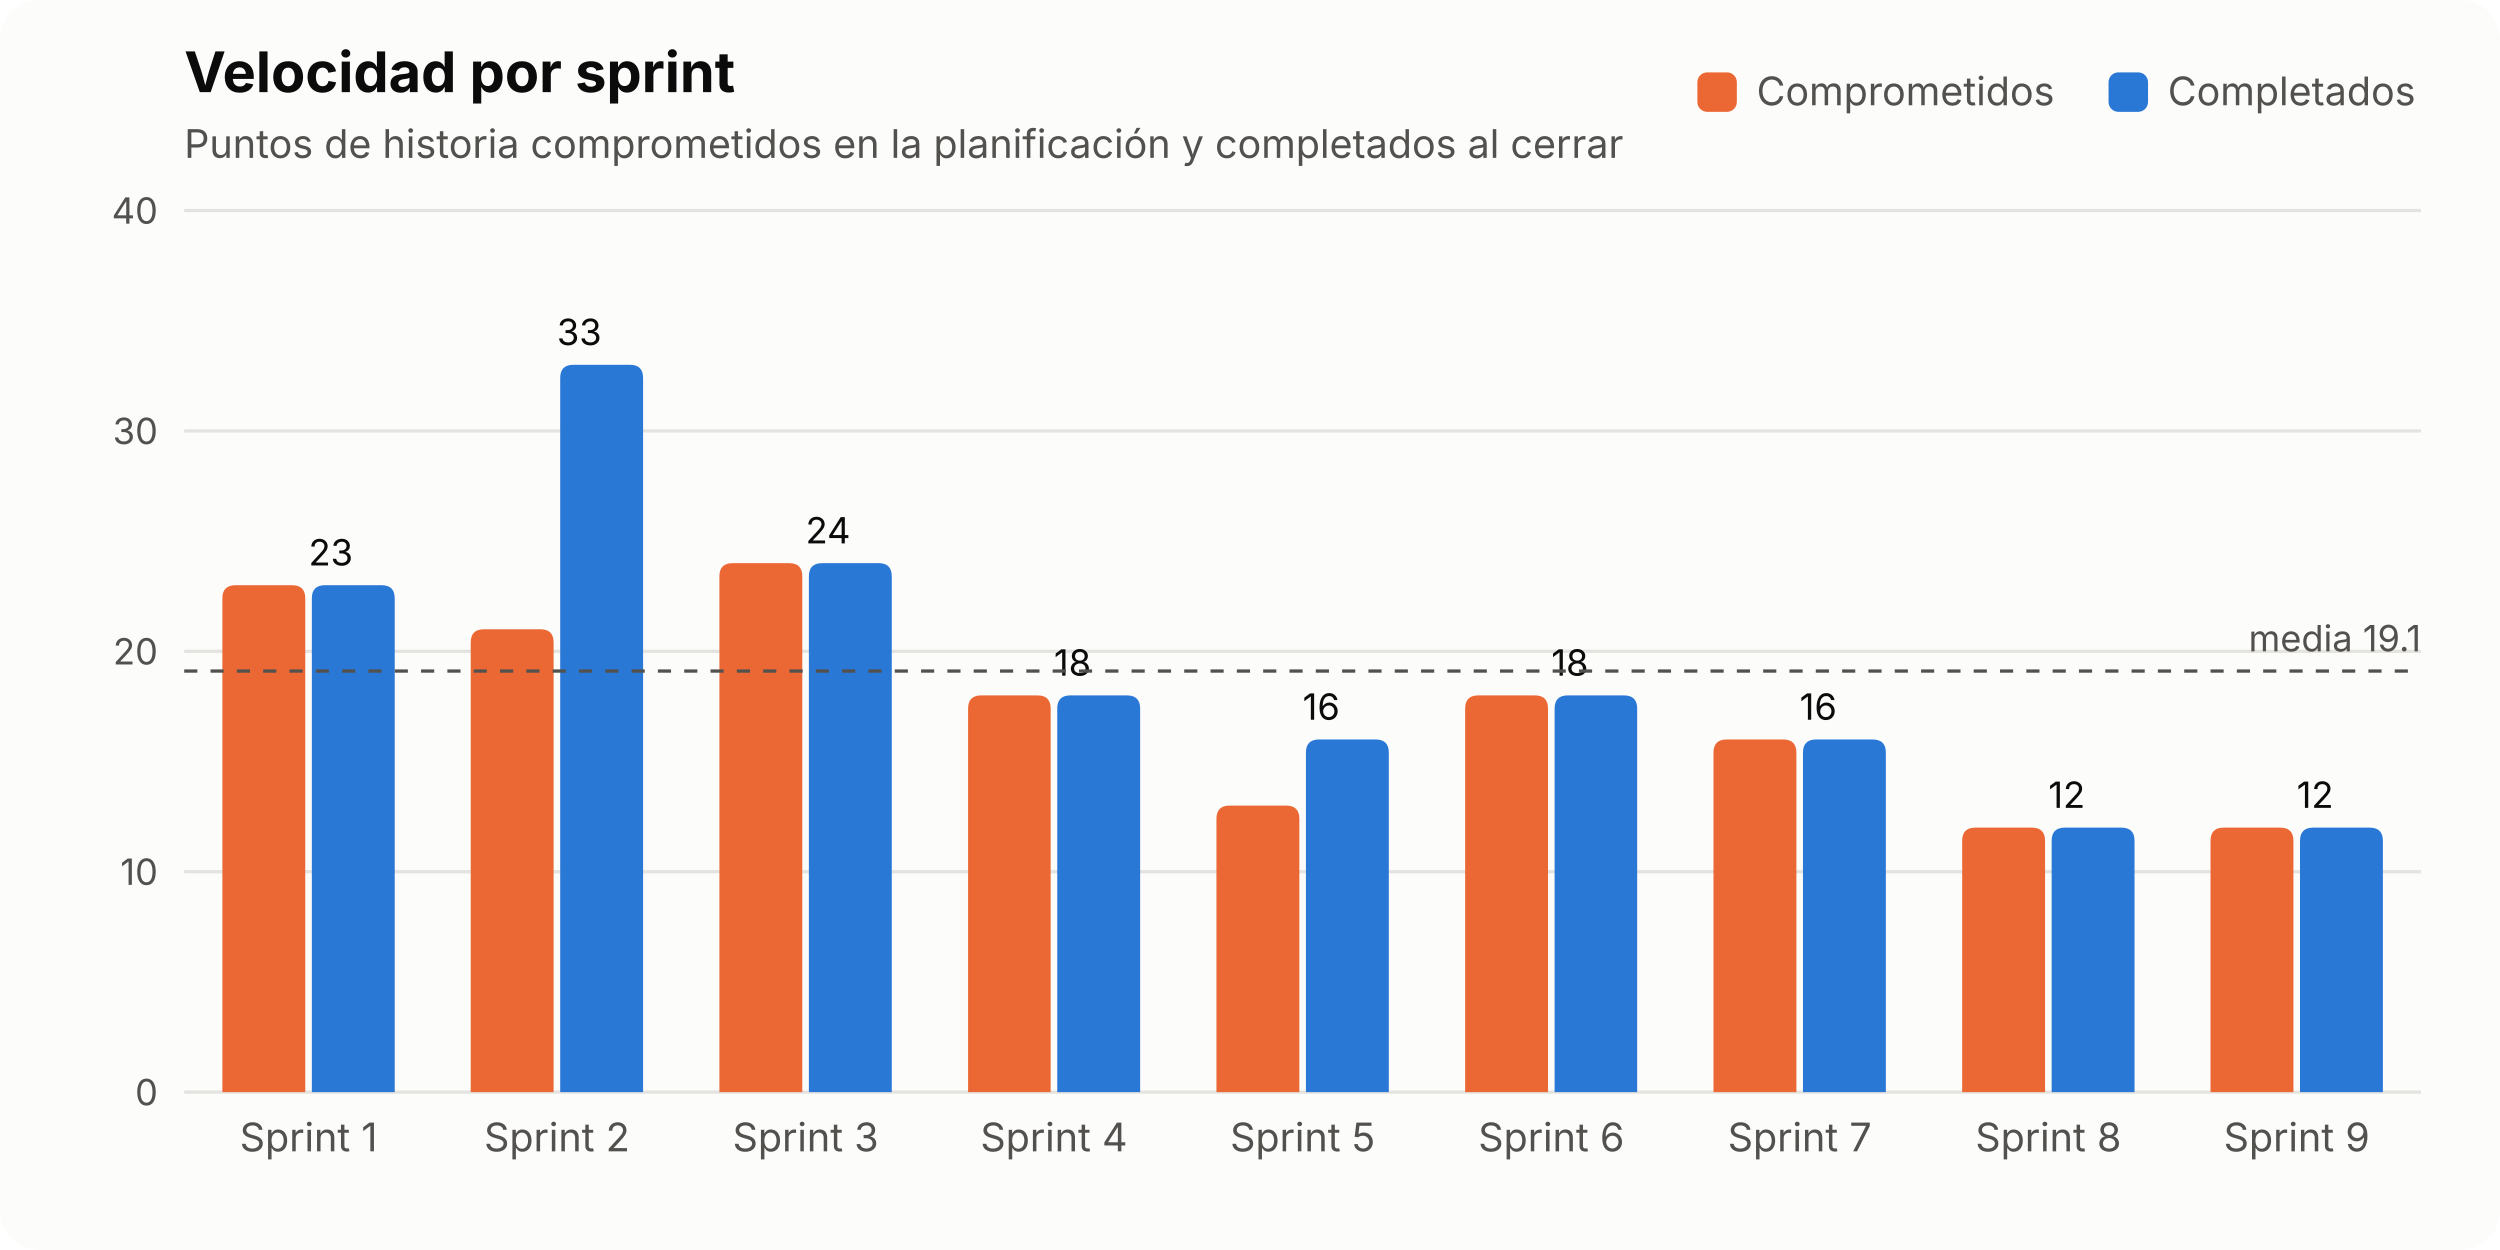
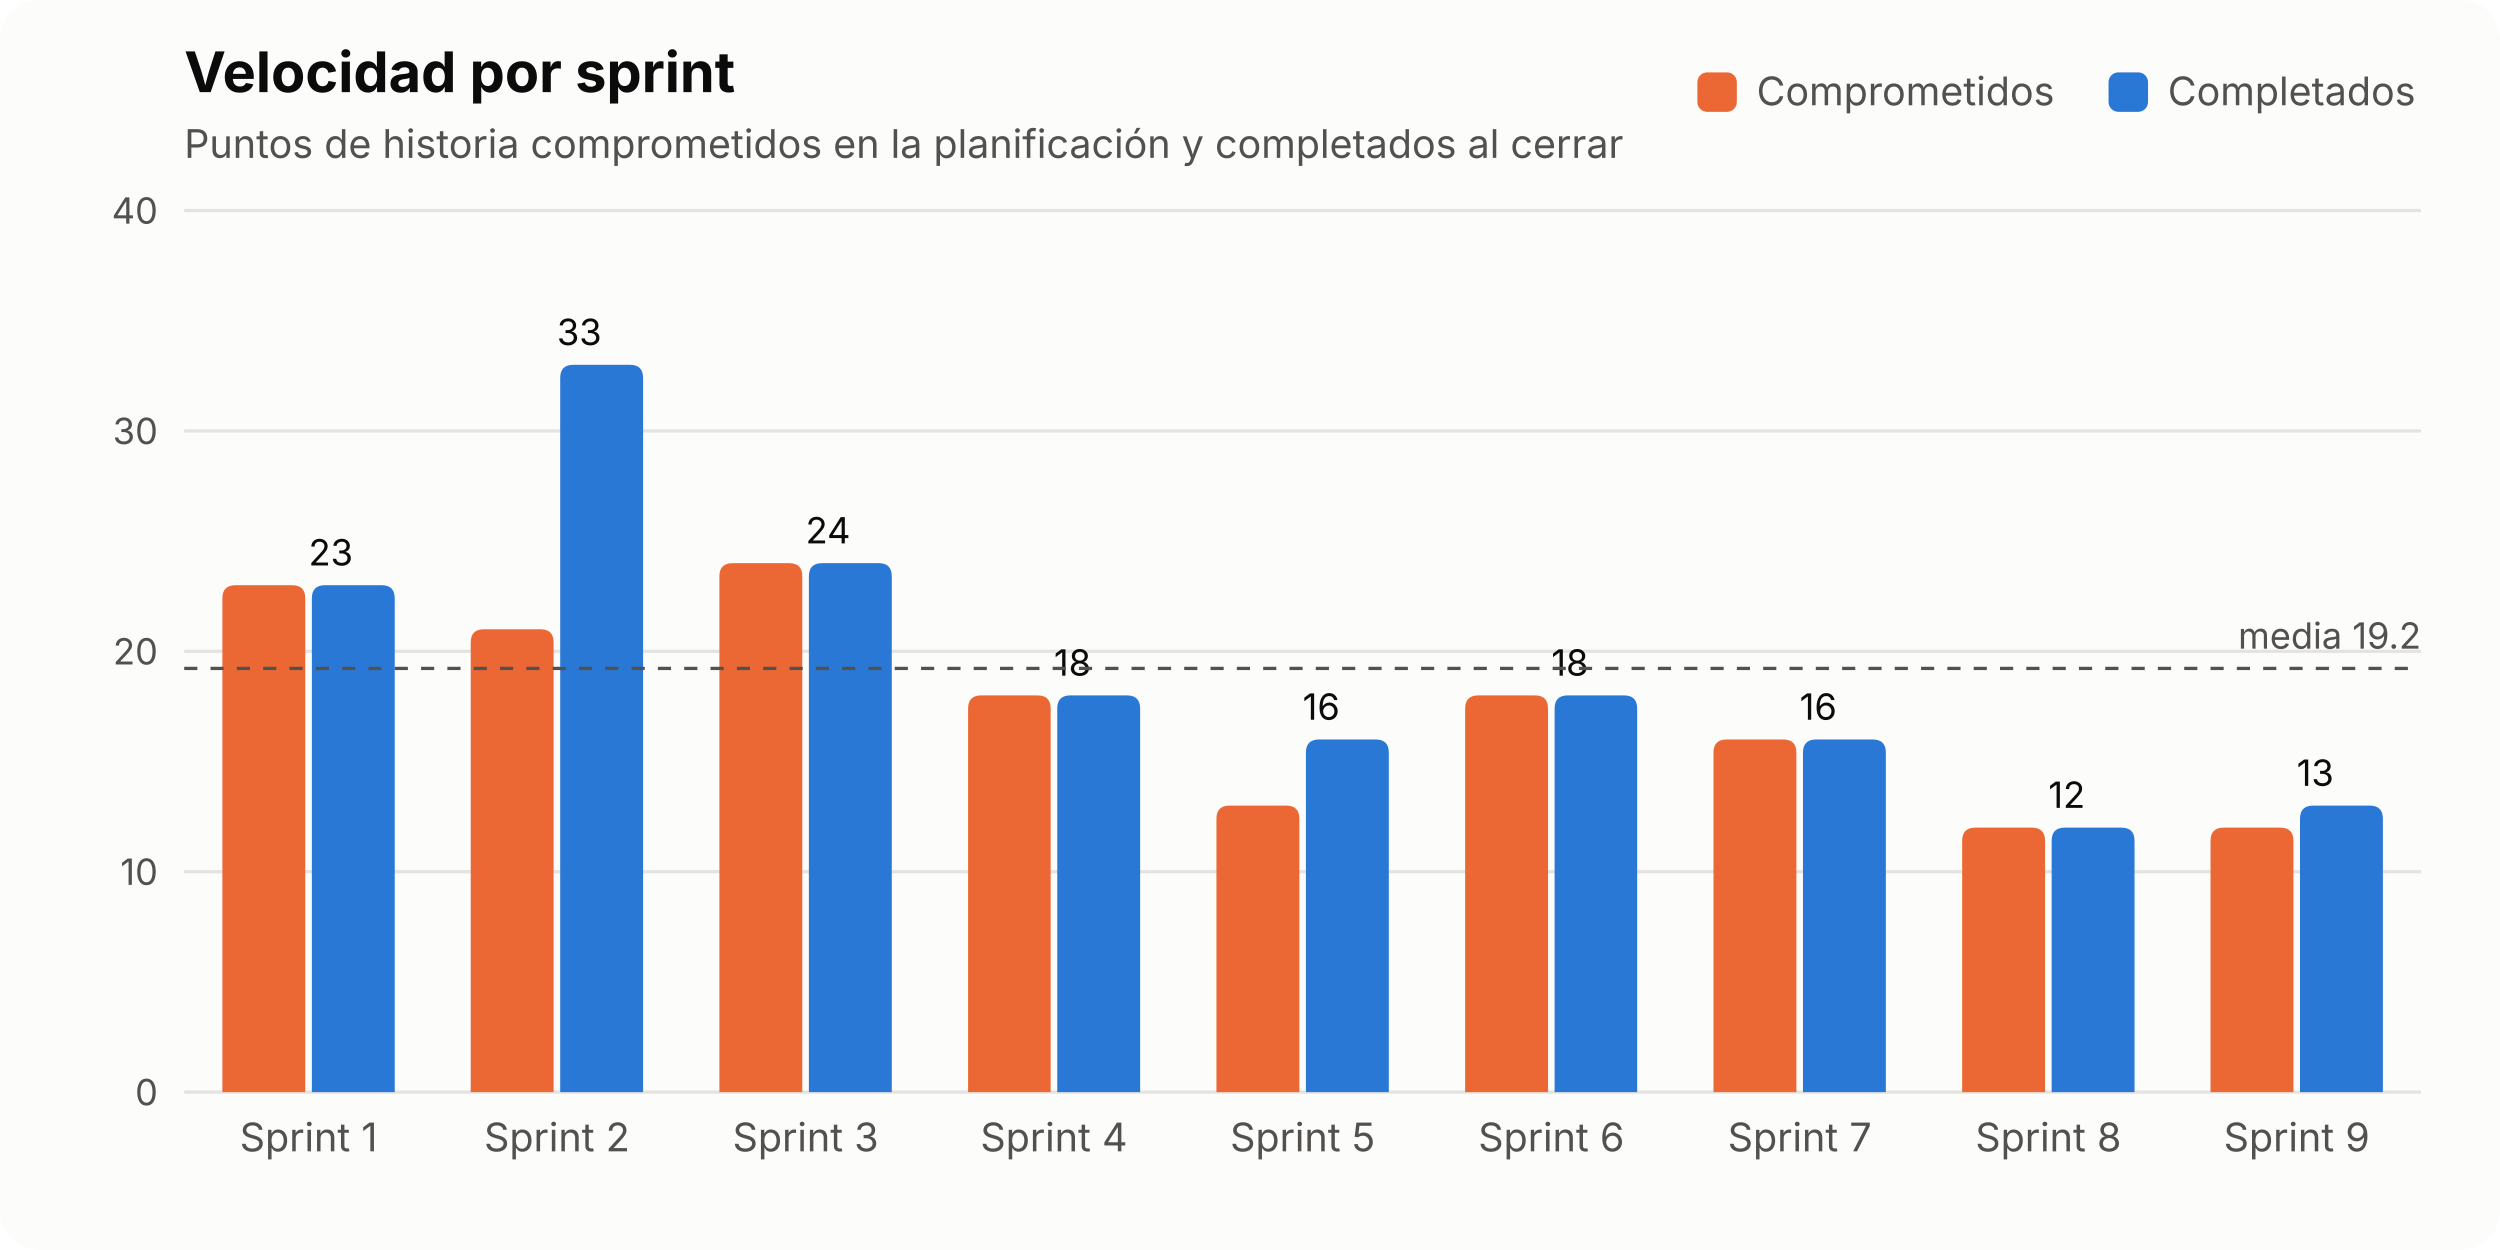
<svg xmlns="http://www.w3.org/2000/svg" viewBox="0 0 760 380" width="760" height="380" font-family="Inter, Segoe UI, Arial, sans-serif" role="img" aria-label="Velocidad por sprint">
  <rect width="760" height="380" rx="12" fill="#fcfcfb" />
  <text x="56" y="28" font-size="17" font-weight="700" fill="#0b0b0b">Velocidad por sprint</text>
  <text x="56" y="48" font-size="12" fill="#52514e">Puntos de historia comprometidos en la planificación y completados al cerrar</text>
  <text x="659" y="32" font-size="12" fill="#52514e">Completados</text>
  <rect x="641" y="22" width="12" height="12" rx="3" fill="#2a78d6" />
  <text x="534" y="32" font-size="12" fill="#52514e">Comprometidos</text>
  <rect x="516" y="22" width="12" height="12" rx="3" fill="#eb6834" />
  <line x1="56" x2="736" y1="332.0" y2="332.0" stroke="#e4e3df" stroke-width="1" />
  <text x="48" y="336.0" font-size="11" text-anchor="end" fill="#52514e">0</text>
  <line x1="56" x2="736" y1="265.0" y2="265.0" stroke="#e4e3df" stroke-width="1" />
  <text x="48" y="269.0" font-size="11" text-anchor="end" fill="#52514e">10</text>
  <line x1="56" x2="736" y1="198.0" y2="198.0" stroke="#e4e3df" stroke-width="1" />
  <text x="48" y="202.0" font-size="11" text-anchor="end" fill="#52514e">20</text>
  <line x1="56" x2="736" y1="131.0" y2="131.0" stroke="#e4e3df" stroke-width="1" />
  <text x="48" y="135.0" font-size="11" text-anchor="end" fill="#52514e">30</text>
  <line x1="56" x2="736" y1="64.0" y2="64.0" stroke="#e4e3df" stroke-width="1" />
  <text x="48" y="68.0" font-size="11" text-anchor="end" fill="#52514e">40</text>
  <g>
    <path d="M67.6,332.0 V181.9 Q67.6,177.9 71.6,177.9 H88.8 Q92.8,177.9 92.8,181.9 V332.0 Z" fill="#eb6834" />
  </g>
  <g>
    <path d="M94.8,332.0 V181.9 Q94.8,177.9 98.8,177.9 H116.0 Q120.0,177.9 120.0,181.9 V332.0 Z" fill="#2a78d6" />
  </g>
  <text x="93.8" y="171.9" font-size="11" text-anchor="start" fill="#0b0b0b">23</text>
  <text x="93.8" y="350" font-size="12" text-anchor="middle" fill="#52514e">Sprint 1</text>
  <g>
    <path d="M143.1,332.0 V195.3 Q143.1,191.3 147.1,191.3 H164.3 Q168.3,191.3 168.3,195.3 V332.0 Z" fill="#eb6834" />
  </g>
  <g>
    <path d="M170.3,332.0 V114.9 Q170.3,110.9 174.3,110.9 H191.5 Q195.5,110.9 195.5,114.9 V332.0 Z" fill="#2a78d6" />
  </g>
  <text x="169.3" y="104.9" font-size="11" text-anchor="start" fill="#0b0b0b">33</text>
  <text x="169.3" y="350" font-size="12" text-anchor="middle" fill="#52514e">Sprint 2</text>
  <g>
    <path d="M218.7,332.0 V175.2 Q218.7,171.2 222.7,171.2 H239.9 Q243.9,171.2 243.9,175.2 V332.0 Z" fill="#eb6834" />
  </g>
  <g>
    <path d="M245.9,332.0 V175.2 Q245.9,171.2 249.9,171.2 H267.1 Q271.1,171.2 271.1,175.2 V332.0 Z" fill="#2a78d6" />
  </g>
  <text x="244.9" y="165.2" font-size="11" text-anchor="start" fill="#0b0b0b">24</text>
  <text x="244.9" y="350" font-size="12" text-anchor="middle" fill="#52514e">Sprint 3</text>
  <g>
    <path d="M294.3,332.0 V215.4 Q294.3,211.4 298.3,211.4 H315.4 Q319.4,211.4 319.4,215.4 V332.0 Z" fill="#eb6834" />
  </g>
  <g>
    <path d="M321.4,332.0 V215.4 Q321.4,211.4 325.4,211.4 H342.6 Q346.6,211.4 346.6,215.4 V332.0 Z" fill="#2a78d6" />
  </g>
  <text x="320.4" y="205.4" font-size="11" text-anchor="start" fill="#0b0b0b">18</text>
  <text x="320.4" y="350" font-size="12" text-anchor="middle" fill="#52514e">Sprint 4</text>
  <g>
    <path d="M369.8,332.0 V248.9 Q369.8,244.9 373.8,244.9 H391.0 Q395.0,244.9 395.0,248.9 V332.0 Z" fill="#eb6834" />
  </g>
  <g>
    <path d="M397.0,332.0 V228.8 Q397.0,224.8 401.0,224.8 H418.2 Q422.2,224.8 422.2,228.8 V332.0 Z" fill="#2a78d6" />
  </g>
  <text x="396.0" y="218.8" font-size="11" text-anchor="start" fill="#0b0b0b">16</text>
  <text x="396.0" y="350" font-size="12" text-anchor="middle" fill="#52514e">Sprint 5</text>
  <g>
    <path d="M445.4,332.0 V215.4 Q445.4,211.4 449.4,211.4 H466.6 Q470.6,211.4 470.6,215.4 V332.0 Z" fill="#eb6834" />
  </g>
  <g>
    <path d="M472.6,332.0 V215.4 Q472.6,211.4 476.6,211.4 H493.7 Q497.7,211.4 497.7,215.4 V332.0 Z" fill="#2a78d6" />
  </g>
  <text x="471.6" y="205.4" font-size="11" text-anchor="start" fill="#0b0b0b">18</text>
  <text x="471.6" y="350" font-size="12" text-anchor="middle" fill="#52514e">Sprint 6</text>
  <g>
    <path d="M520.9,332.0 V228.8 Q520.9,224.8 524.9,224.8 H542.1 Q546.1,224.8 546.1,228.8 V332.0 Z" fill="#eb6834" />
  </g>
  <g>
    <path d="M548.1,332.0 V228.8 Q548.1,224.8 552.1,224.8 H569.3 Q573.3,224.8 573.3,228.8 V332.0 Z" fill="#2a78d6" />
  </g>
  <text x="547.1" y="218.8" font-size="11" text-anchor="start" fill="#0b0b0b">16</text>
  <text x="547.1" y="350" font-size="12" text-anchor="middle" fill="#52514e">Sprint 7</text>
  <g>
    <path d="M596.5,332.0 V255.6 Q596.5,251.6 600.5,251.6 H617.7 Q621.7,251.6 621.7,255.6 V332.0 Z" fill="#eb6834" />
  </g>
  <g>
    <path d="M623.7,332.0 V255.6 Q623.7,251.6 627.7,251.6 H644.9 Q648.9,251.6 648.9,255.6 V332.0 Z" fill="#2a78d6" />
  </g>
  <text x="622.7" y="245.6" font-size="11" text-anchor="start" fill="#0b0b0b">12</text>
  <text x="622.7" y="350" font-size="12" text-anchor="middle" fill="#52514e">Sprint 8</text>
  <g>
    <path d="M672.0,332.0 V255.6 Q672.0,251.6 676.0,251.6 H693.2 Q697.2,251.6 697.2,255.6 V332.0 Z" fill="#eb6834" />
  </g>
  <g>
-     <path d="M699.2,332.0 V255.6 Q699.2,251.6 703.2,251.6 H720.4 Q724.4,251.6 724.4,255.6 V332.0 Z" fill="#2a78d6" />
+     <path d="M699.2,332.0 V248.9 Q699.2,244.9 703.2,244.9 H720.4 Q724.4,244.9 724.4,248.9 V332.0 Z" fill="#2a78d6" />
  </g>
-   <text x="698.2" y="245.6" font-size="11" text-anchor="start" fill="#0b0b0b">12</text>
+   <text x="698.2" y="238.9" font-size="11" text-anchor="start" fill="#0b0b0b">13</text>
  <text x="698.2" y="350" font-size="12" text-anchor="middle" fill="#52514e">Sprint 9</text>
-   <line x1="56" x2="736" y1="204.0" y2="204.0" stroke="#52514e" stroke-width="1" stroke-dasharray="4 4" />
-   <text x="736" y="198.0" font-size="11" text-anchor="end" fill="#52514e">media 19.1</text>
+   <line x1="56" x2="736" y1="203.2" y2="203.2" stroke="#52514e" stroke-width="1" stroke-dasharray="4 4" />
+   <text x="736" y="197.2" font-size="11" text-anchor="end" fill="#52514e">media 19.2</text>
</svg>
